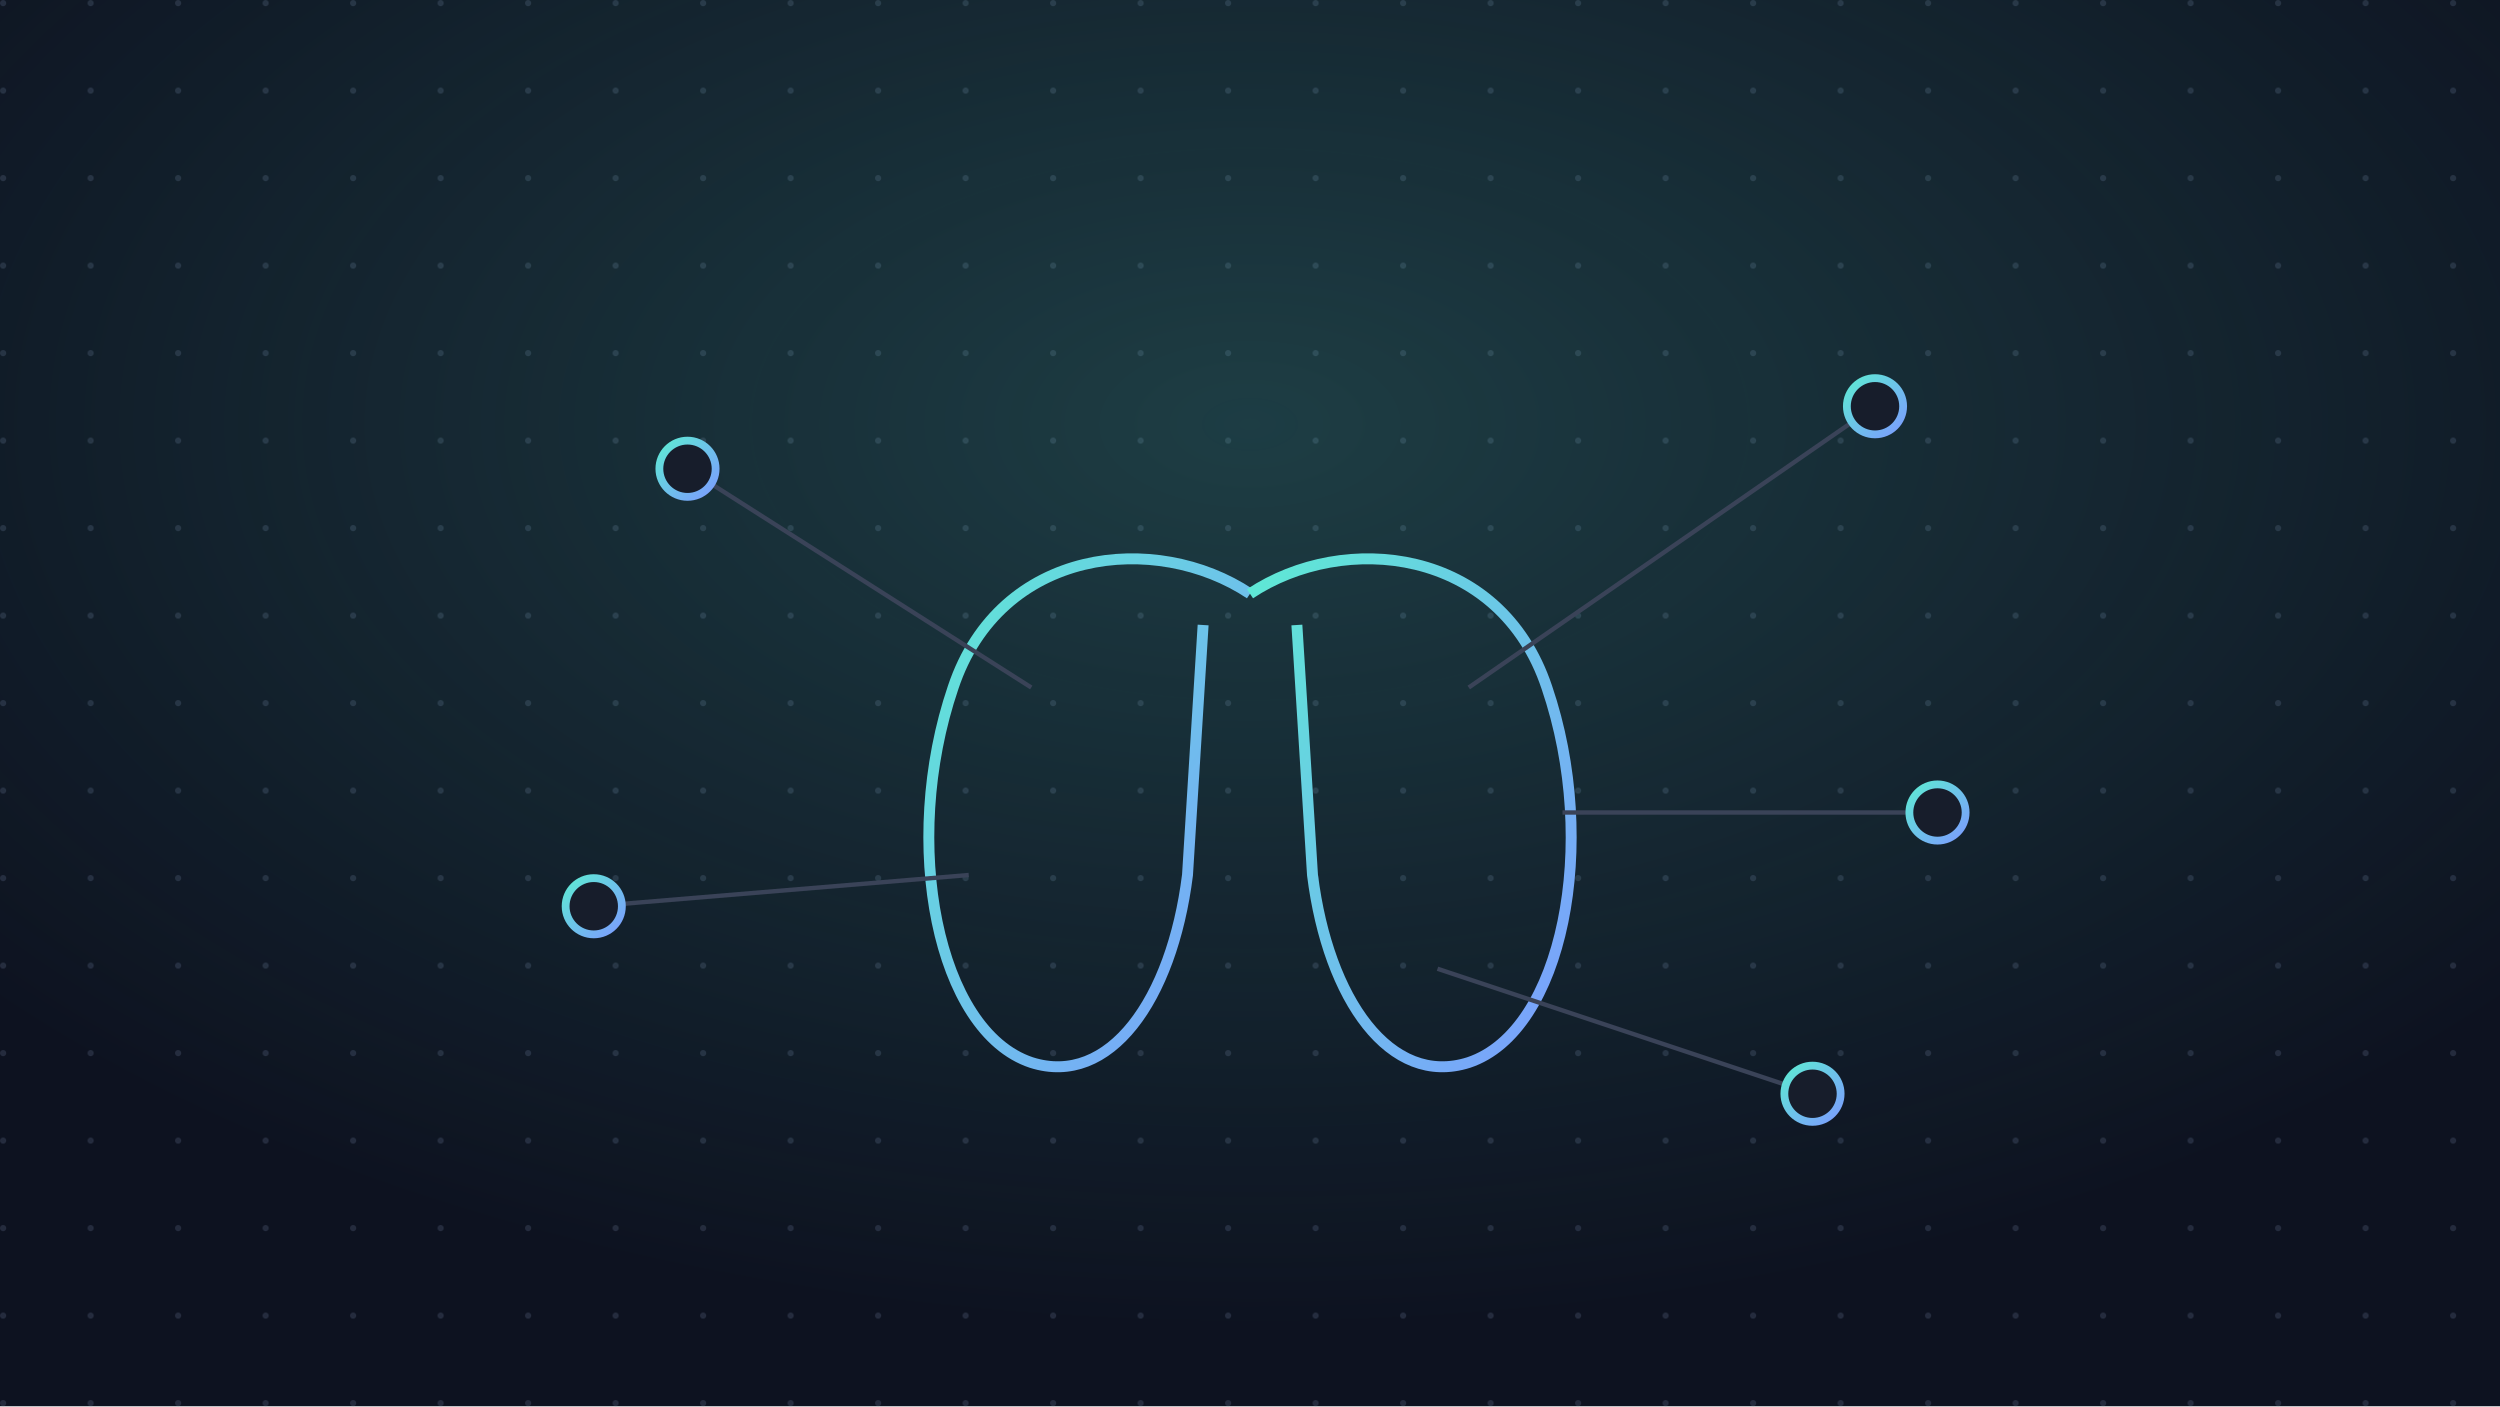
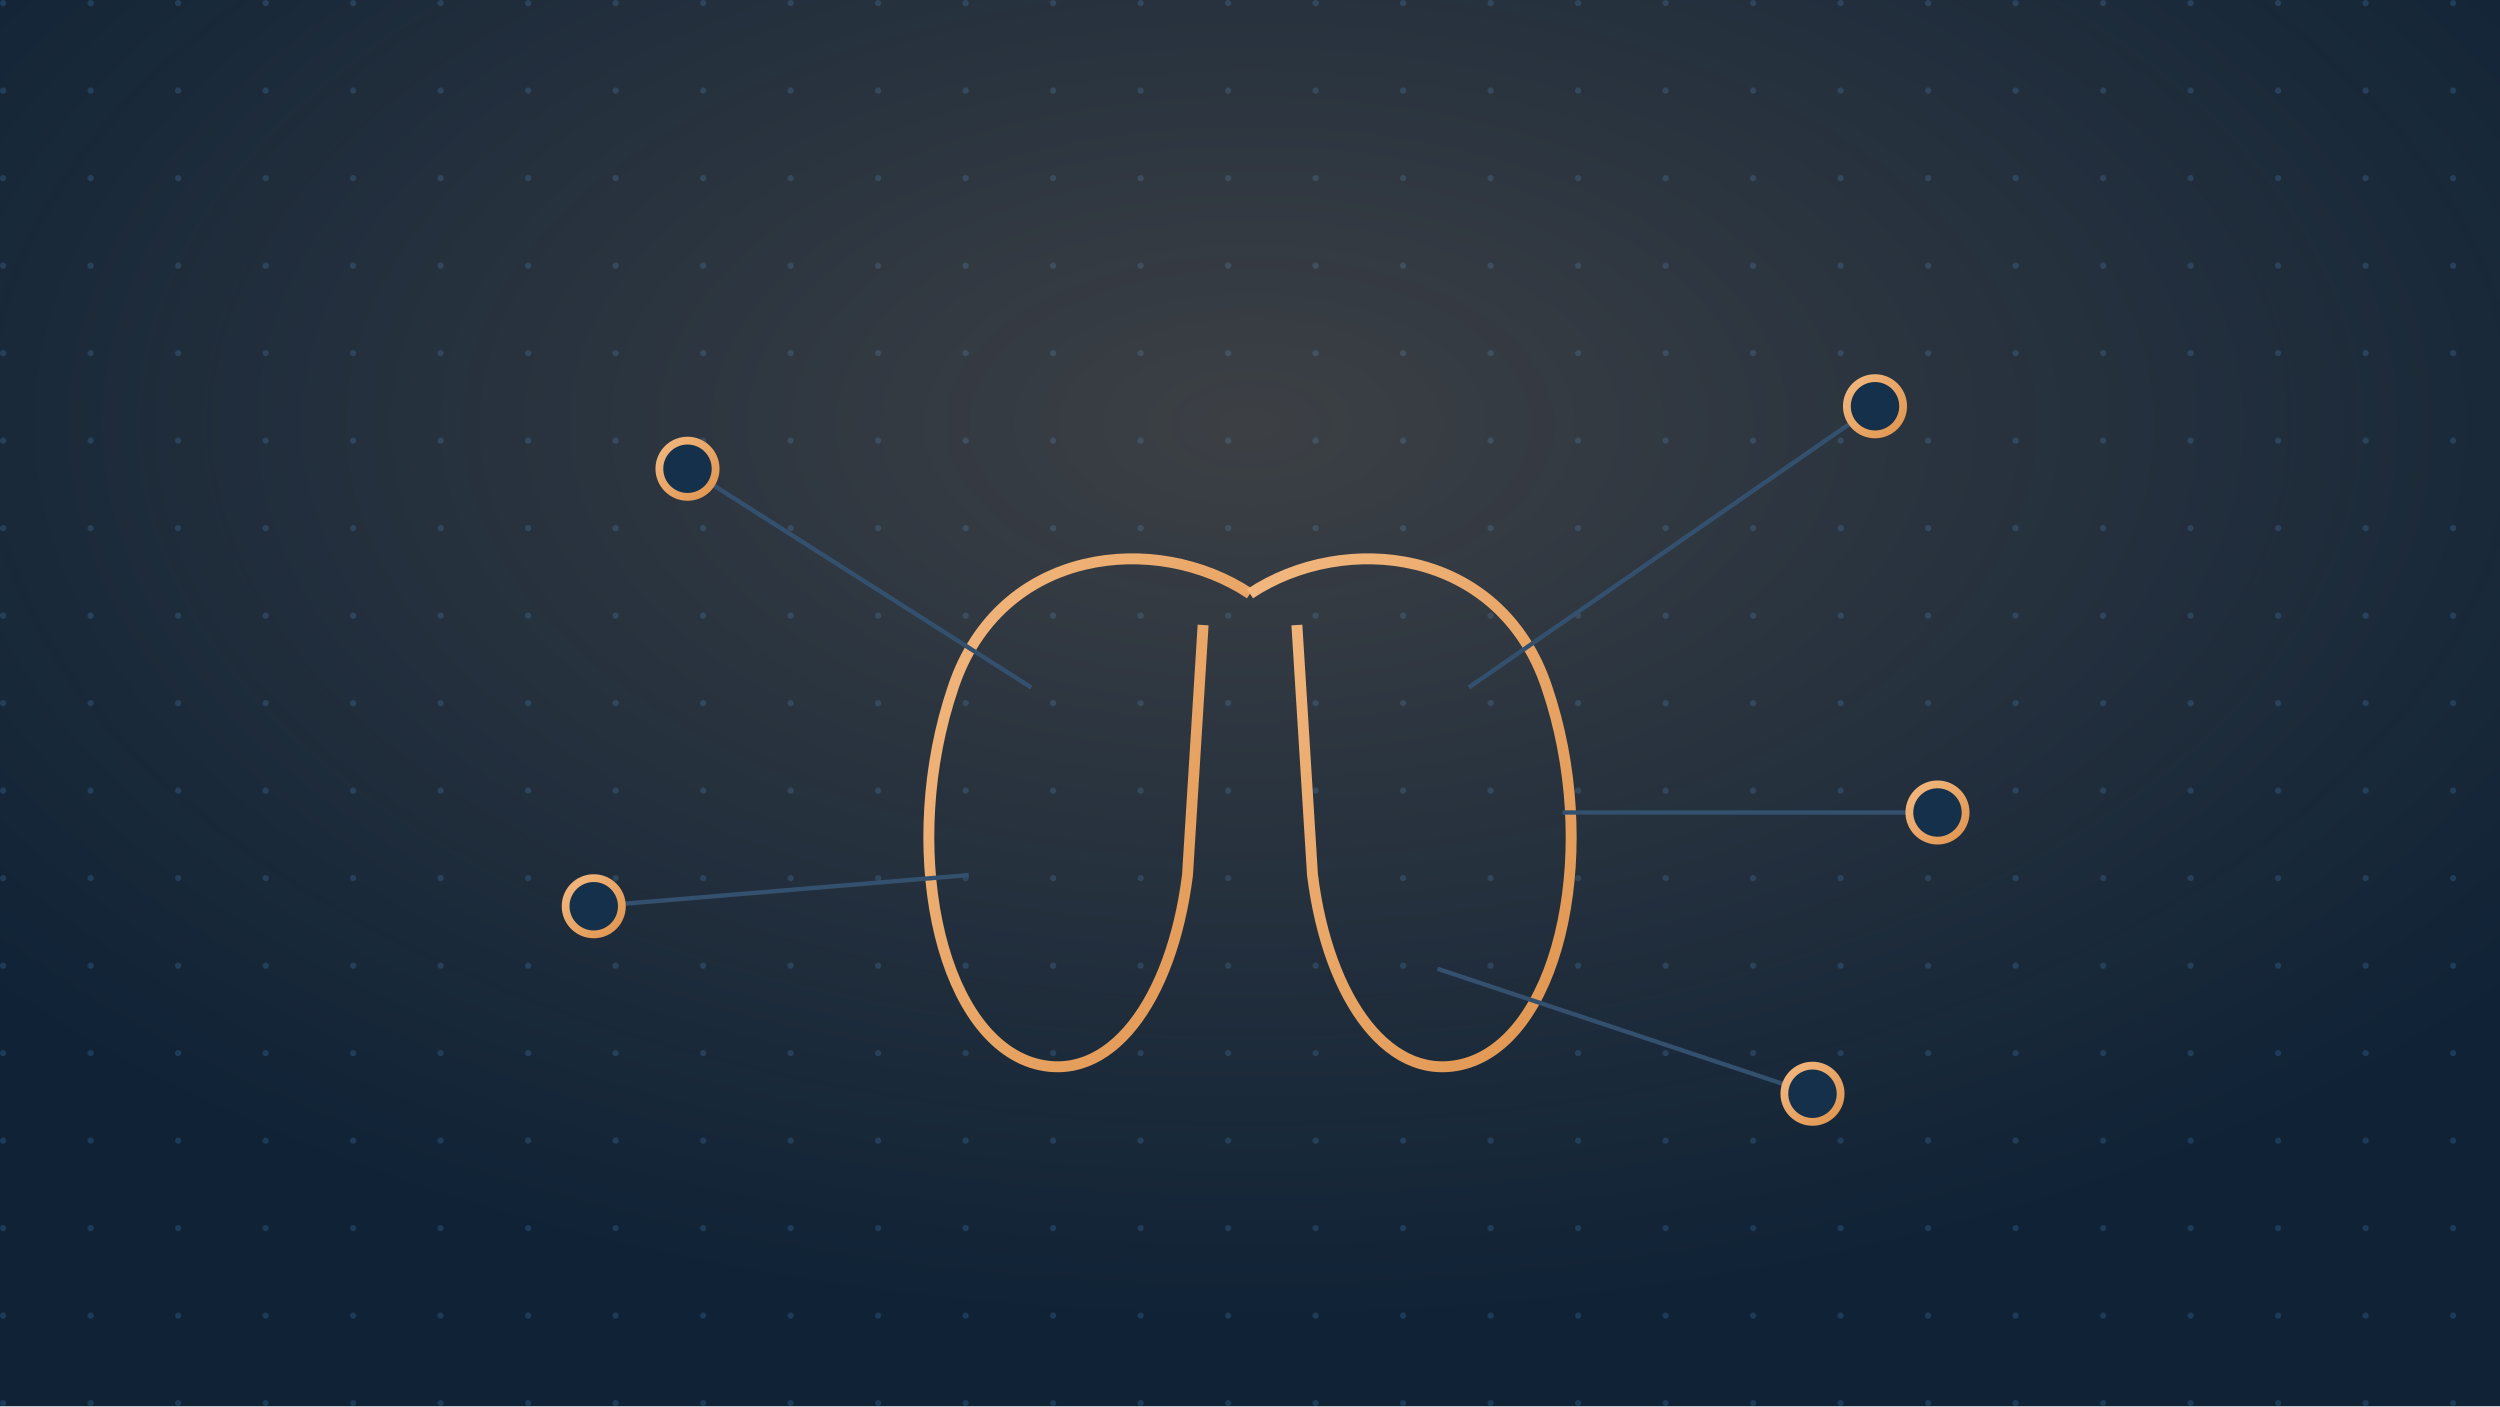
<svg xmlns="http://www.w3.org/2000/svg" viewBox="0 0 800 450">
  <defs>
    <linearGradient id="g" x1="0" y1="0" x2="1" y2="1">
-       <stop offset="0%" stop-color="#5eead4" />
-       <stop offset="100%" stop-color="#7c9cff" />
+       <stop offset="0%" stop-color="#f2b880" />
+       <stop offset="100%" stop-color="#e0954f" />
    </linearGradient>
    <radialGradient id="glow" cx="50%" cy="30%" r="65%">
-       <stop offset="0%" stop-color="#5eead4" stop-opacity="0.2" />
-       <stop offset="100%" stop-color="#5eead4" stop-opacity="0" />
+       <stop offset="0%" stop-color="#f2b880" stop-opacity="0.2" />
+       <stop offset="100%" stop-color="#f2b880" stop-opacity="0" />
    </radialGradient>
    <pattern id="dots" width="28" height="28" patternUnits="userSpaceOnUse">
-       <circle cx="1" cy="1" r="1" fill="#242b3d" />
+       <circle cx="1" cy="1" r="1" fill="#1d3a57" />
    </pattern>
  </defs>
-   <rect width="800" height="450" fill="#0d1220" />
+   <rect width="800" height="450" fill="#0f2236" />
  <rect width="800" height="450" fill="url(#dots)" />
  <rect width="800" height="450" fill="url(#glow)" />
  <g fill="none" stroke="url(#g)" stroke-width="3.5" stroke-linejoin="round">
    <path d="M400 150 v70" />
    <path d="M400 190 C370 170, 320 175, 305 220 C288 270, 300 330, 330 340 C355 348, 375 320, 380 280 L385 200" />
    <path d="M400 190 C430 170, 480 175, 495 220 C512 270, 500 330, 470 340 C445 348, 425 320, 420 280 L415 200" />
  </g>
-   <g stroke="#3a4358" stroke-width="1.4" fill="none">
+   <g stroke="#33506e" stroke-width="1.4" fill="none">
    <line x1="600" y1="130" x2="470" y2="220" />
    <line x1="620" y1="260" x2="500" y2="260" />
    <line x1="580" y1="350" x2="460" y2="310" />
    <line x1="220" y1="150" x2="330" y2="220" />
    <line x1="190" y1="290" x2="310" y2="280" />
  </g>
-   <g fill="#171d2b" stroke="url(#g)" stroke-width="2.5">
+   <g fill="#14304a" stroke="url(#g)" stroke-width="2.5">
    <circle cx="600" cy="130" r="9" />
    <circle cx="620" cy="260" r="9" />
    <circle cx="580" cy="350" r="9" />
    <circle cx="220" cy="150" r="9" />
    <circle cx="190" cy="290" r="9" />
  </g>
</svg>
